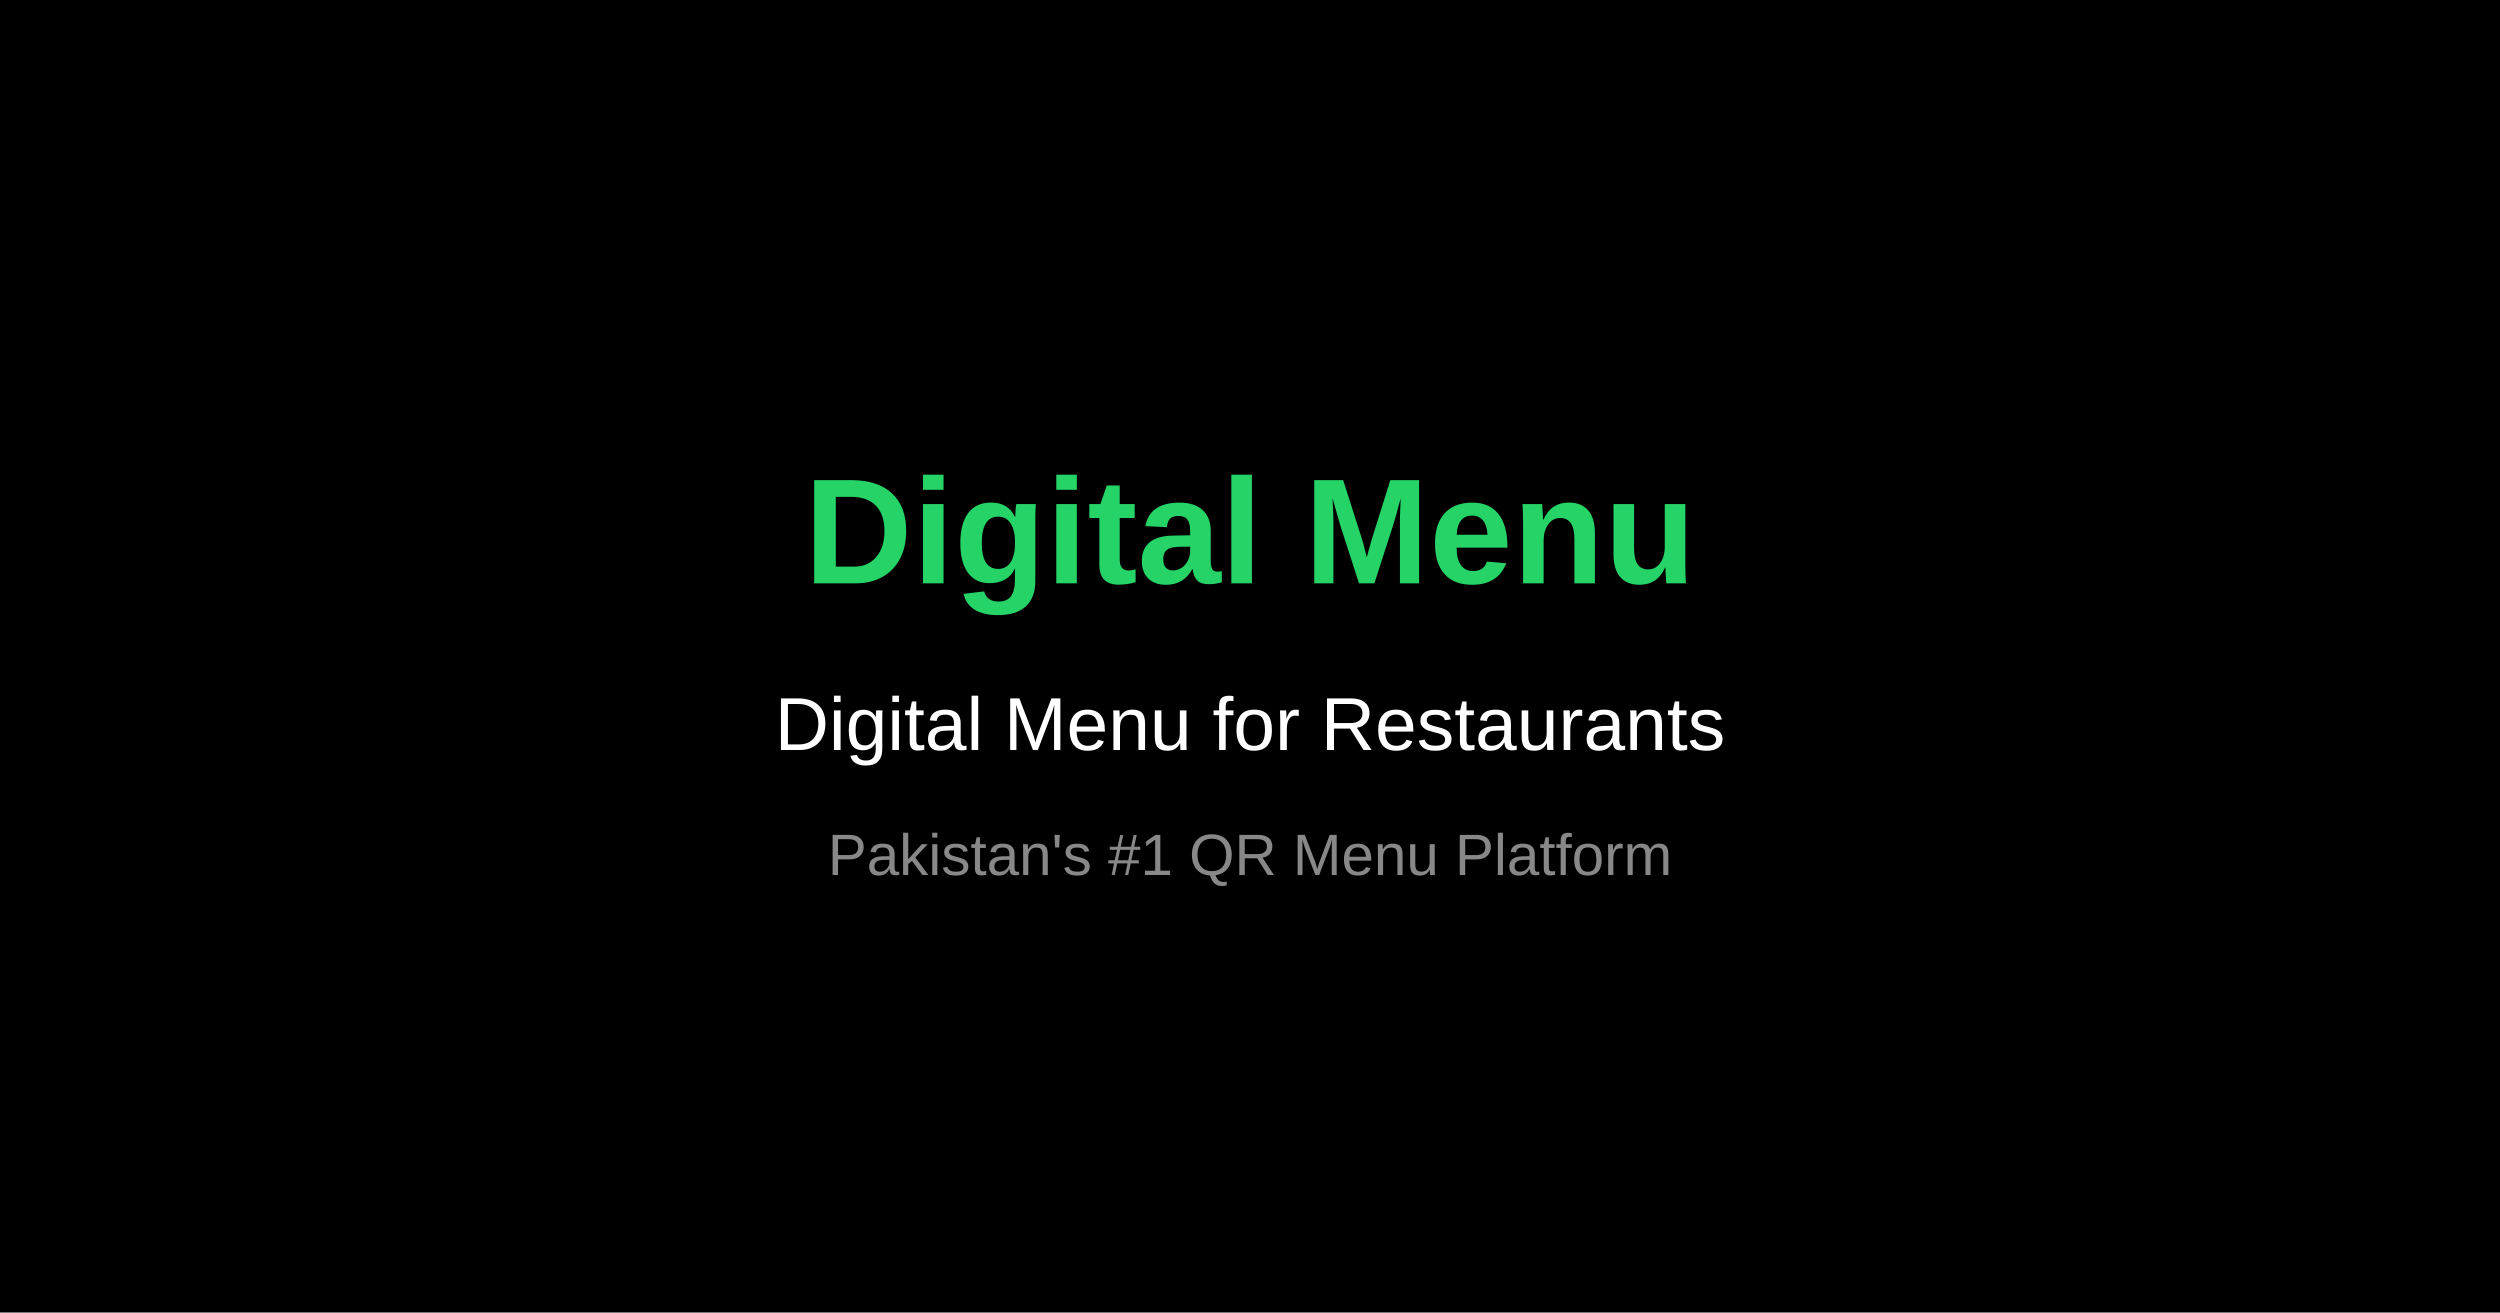
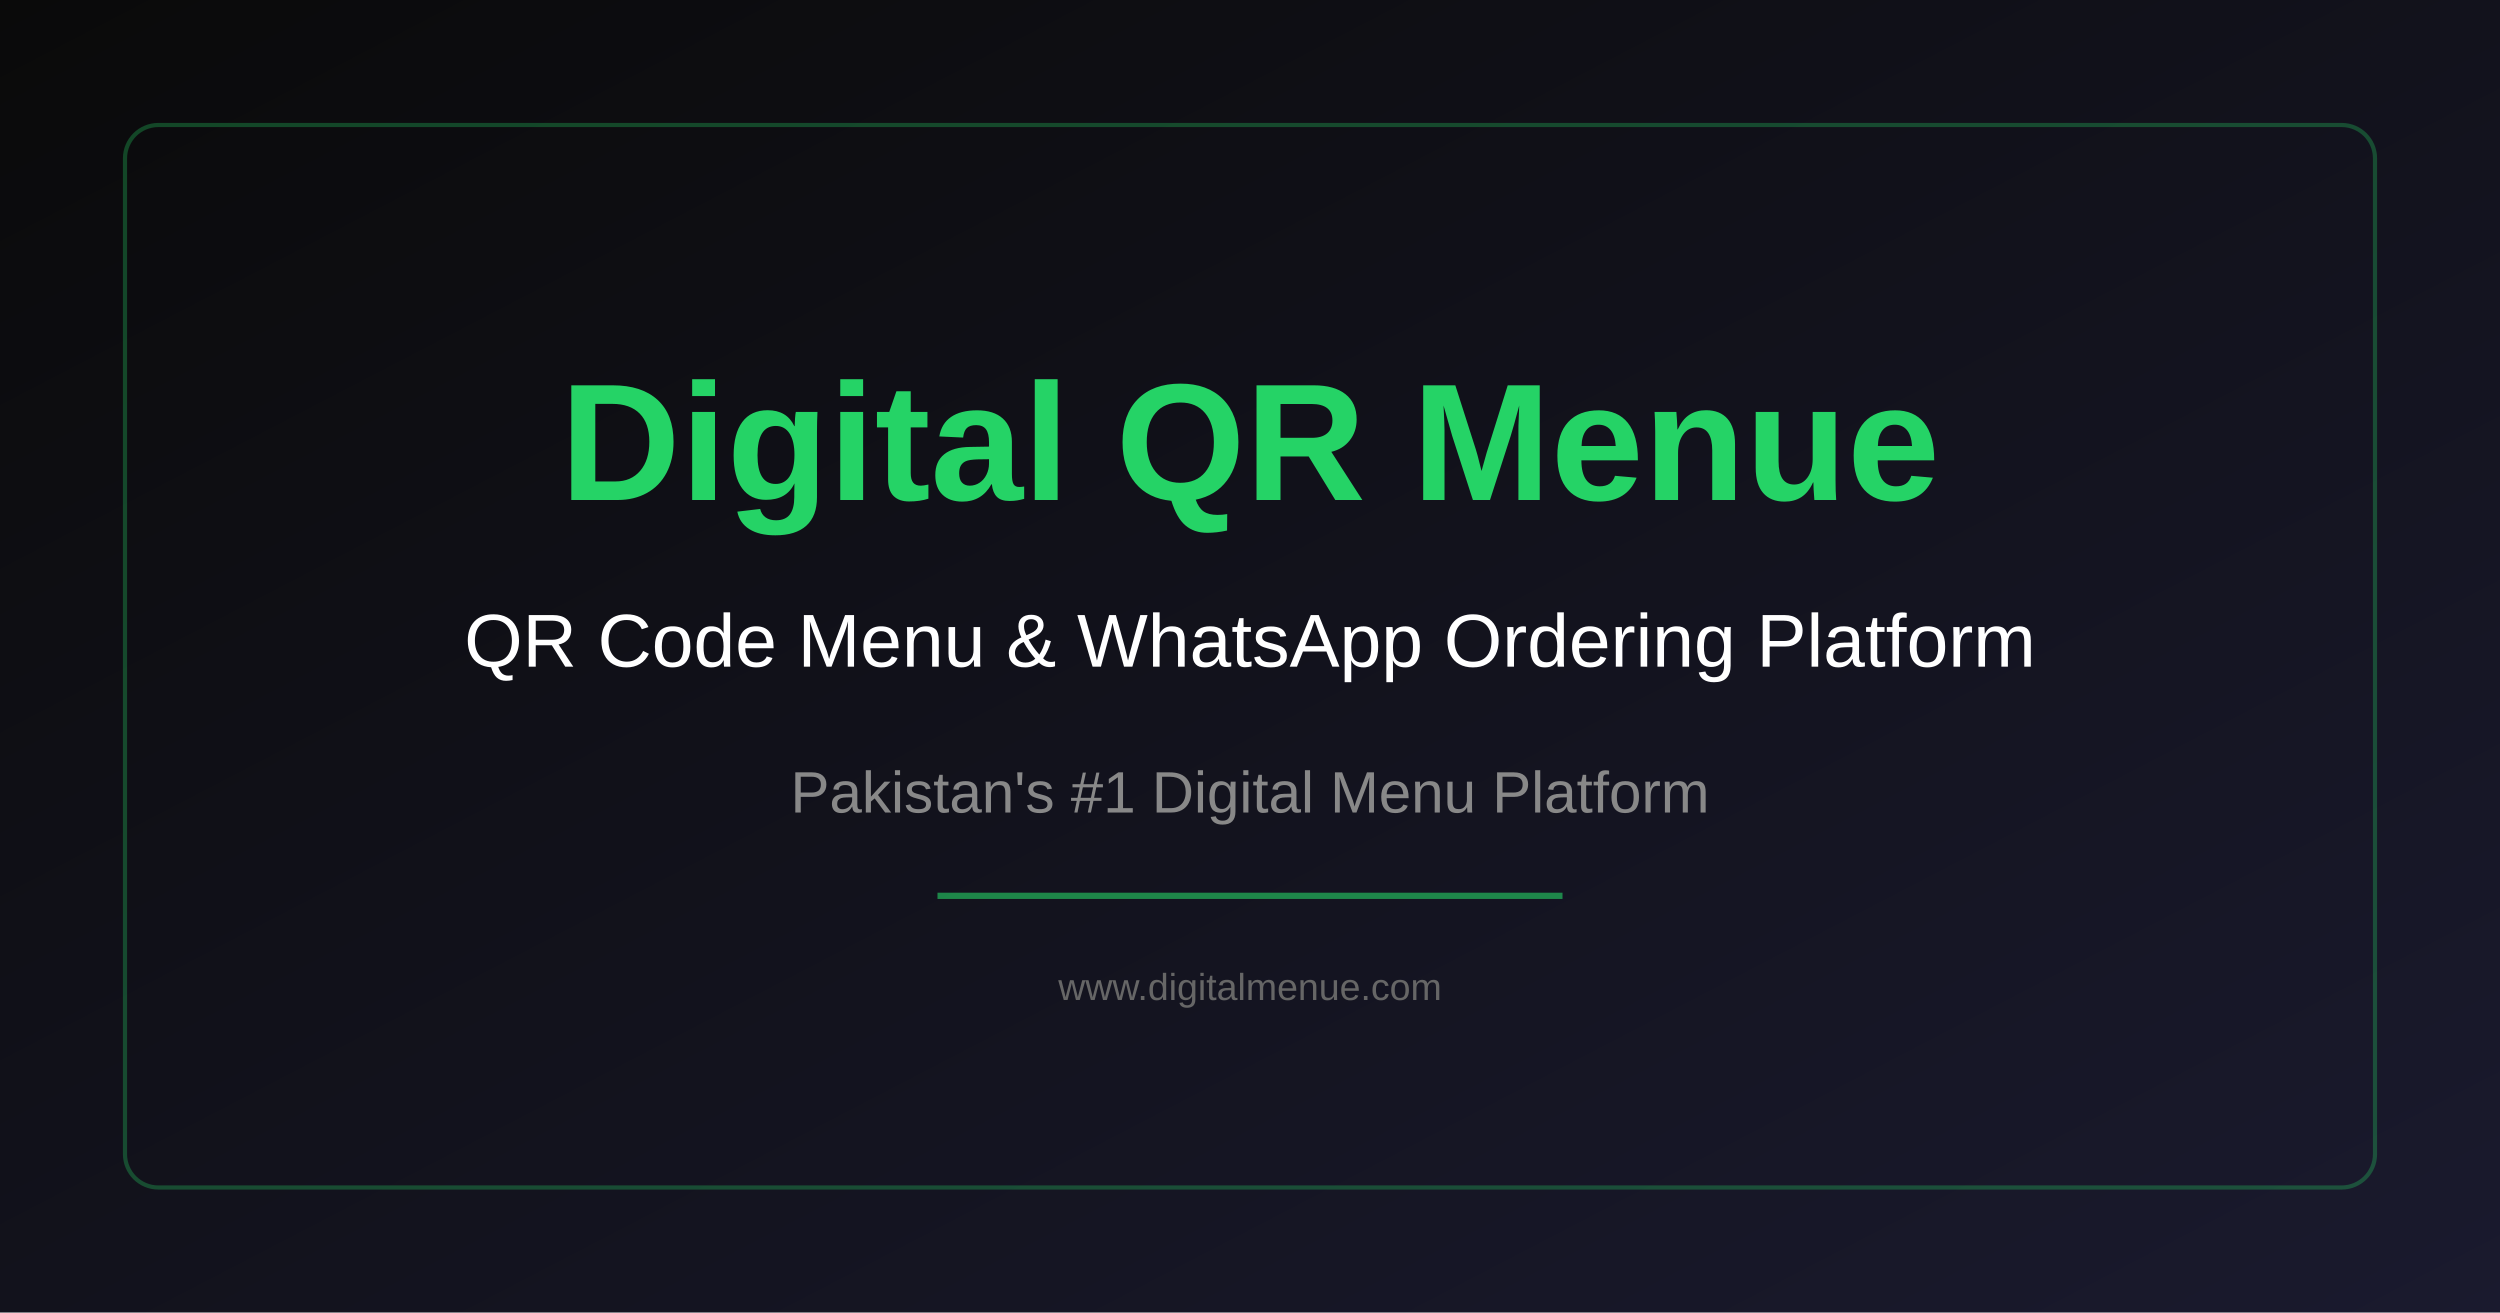
- <svg xmlns="http://www.w3.org/2000/svg" width="1200" height="630">
-   <rect width="1200" height="630" fill="#000" />
-   <text x="600" y="280" text-anchor="middle" fill="#25D366" font-family="Arial" font-size="72" font-weight="bold">Digital Menu</text>
-   <text x="600" y="360" text-anchor="middle" fill="#fff" font-family="Arial" font-size="36">Digital Menu for Restaurants</text>
-   <text x="600" y="420" text-anchor="middle" fill="#888" font-family="Arial" font-size="28">Pakistan's #1 QR Menu Platform</text>
+ <svg xmlns="http://www.w3.org/2000/svg" width="1200" height="630" viewBox="0 0 1200 630">
+   <defs>
+     <linearGradient id="bg" x1="0" y1="0" x2="1" y2="1">
+       <stop offset="0%" stop-color="#0a0a0a" />
+       <stop offset="100%" stop-color="#1a1a2e" />
+     </linearGradient>
+   </defs>
+   <rect width="1200" height="630" fill="url(#bg)" />
+   <rect x="60" y="60" width="1080" height="510" rx="16" fill="none" stroke="#25D366" stroke-width="2" opacity="0.3" />
+   <text x="600" y="240" text-anchor="middle" fill="#25D366" font-family="Arial,sans-serif" font-size="80" font-weight="bold">Digital QR Menue</text>
+   <text x="600" y="320" text-anchor="middle" fill="#fff" font-family="Arial,sans-serif" font-size="36">QR Code Menu &amp; WhatsApp Ordering Platform</text>
+   <text x="600" y="390" text-anchor="middle" fill="#888" font-family="Arial,sans-serif" font-size="28">Pakistan's #1 Digital Menu Platform</text>
+   <line x1="450" y1="430" x2="750" y2="430" stroke="#25D366" stroke-width="3" opacity="0.6" />
+   <text x="600" y="480" text-anchor="middle" fill="#666" font-family="Arial,sans-serif" font-size="18">www.digitalmenue.com</text>
</svg>
